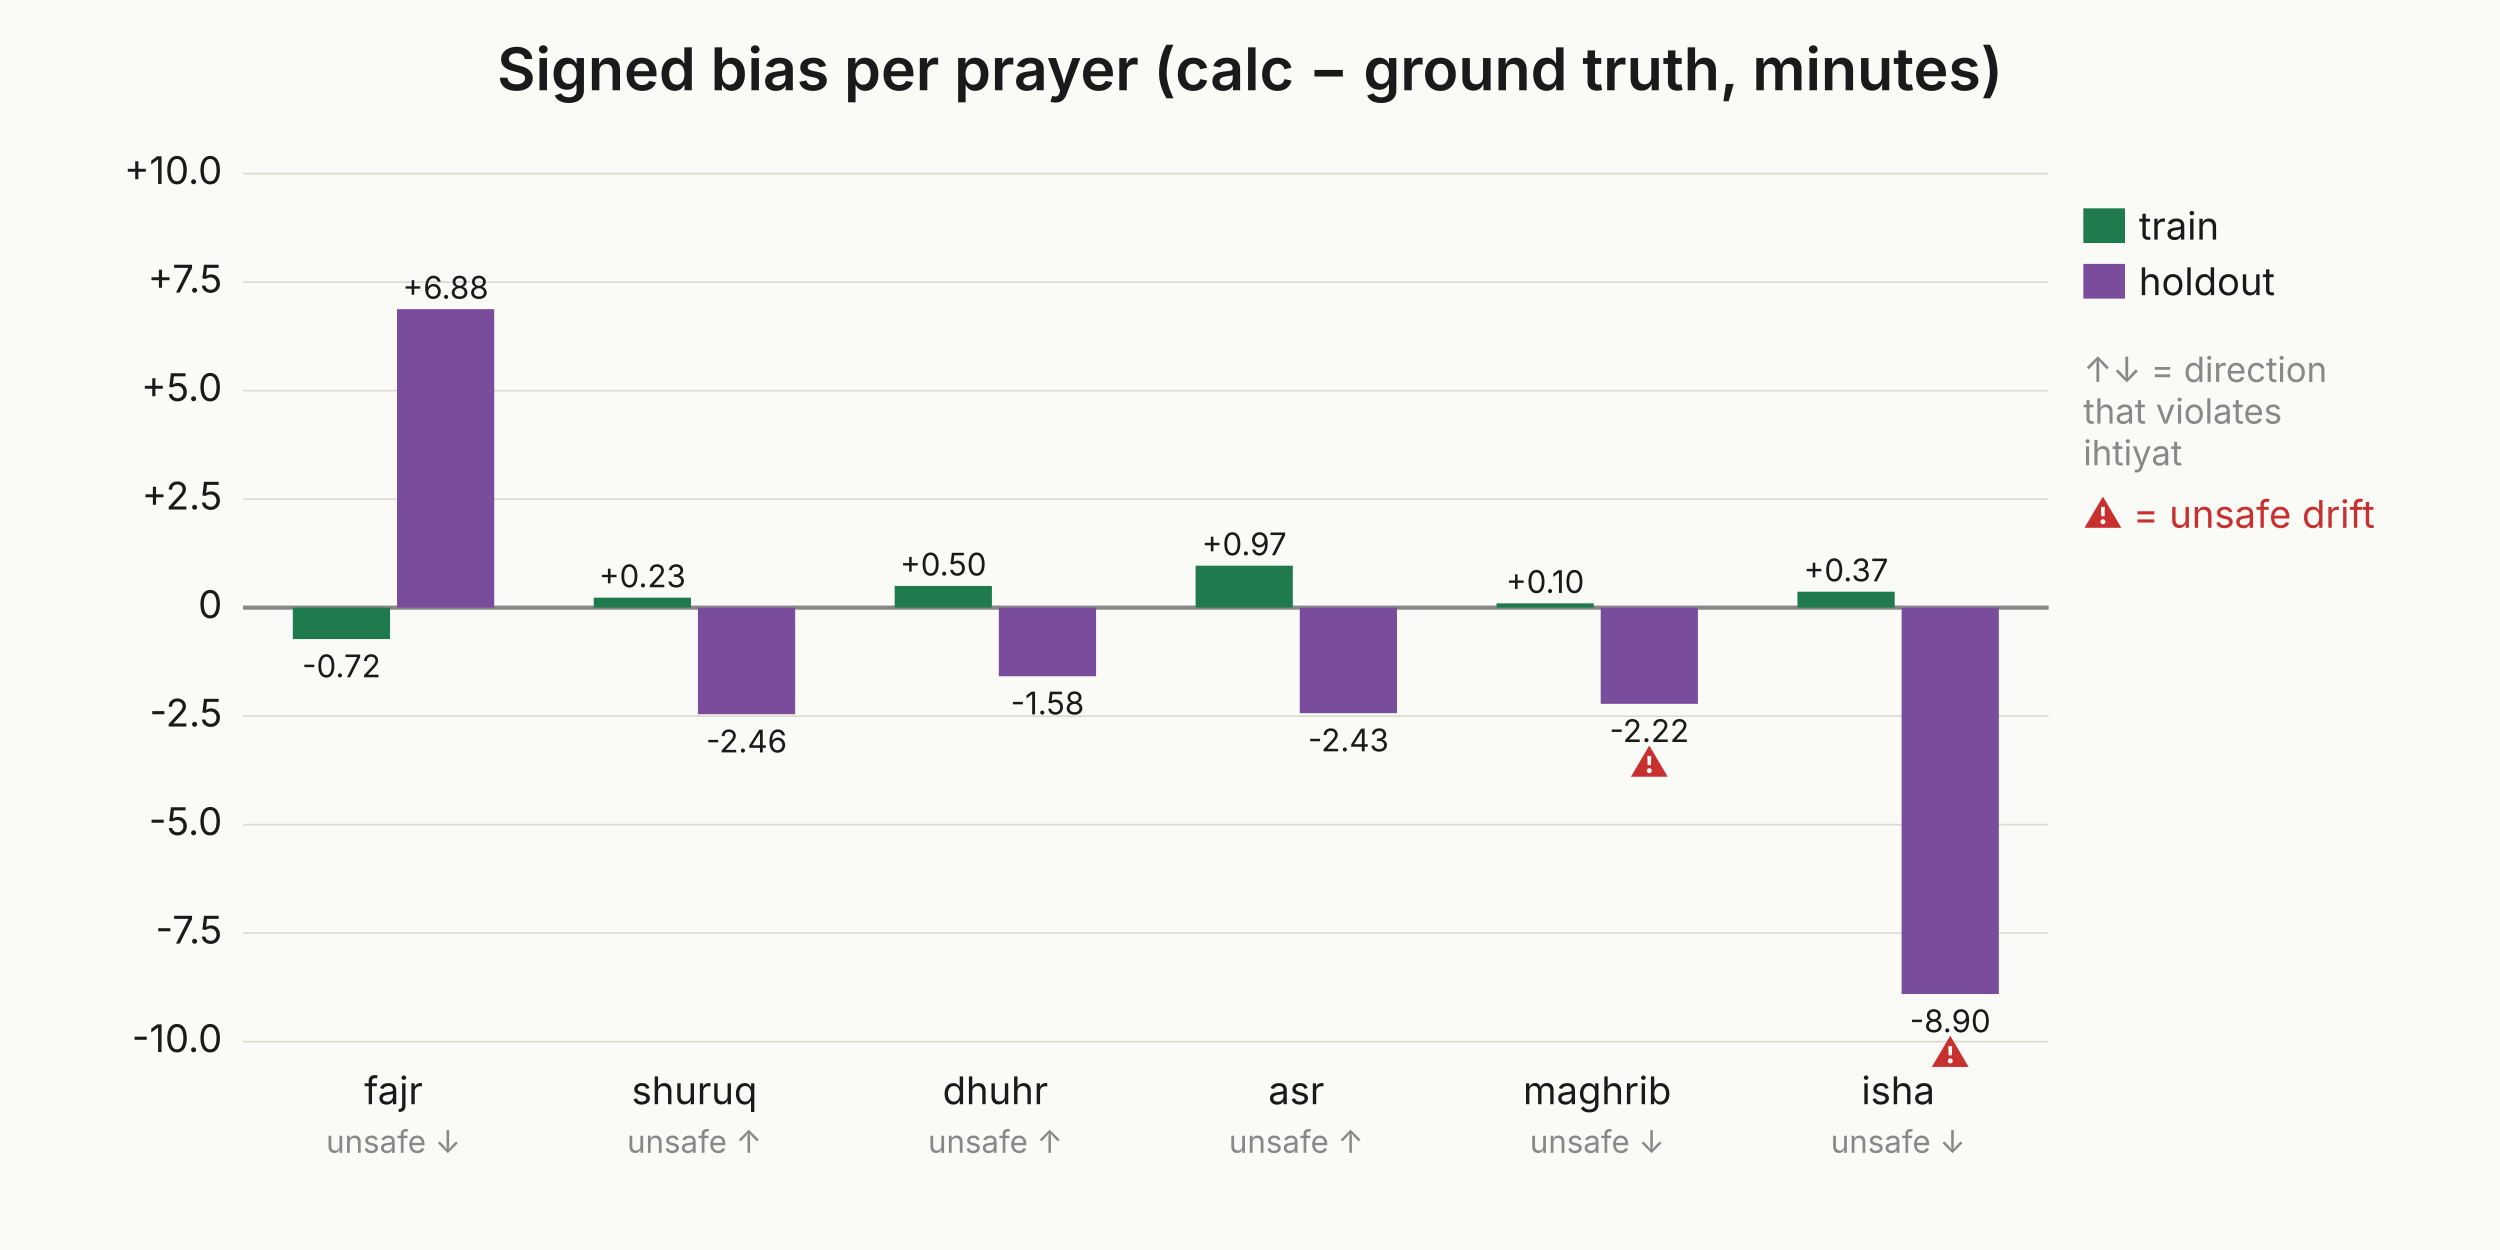
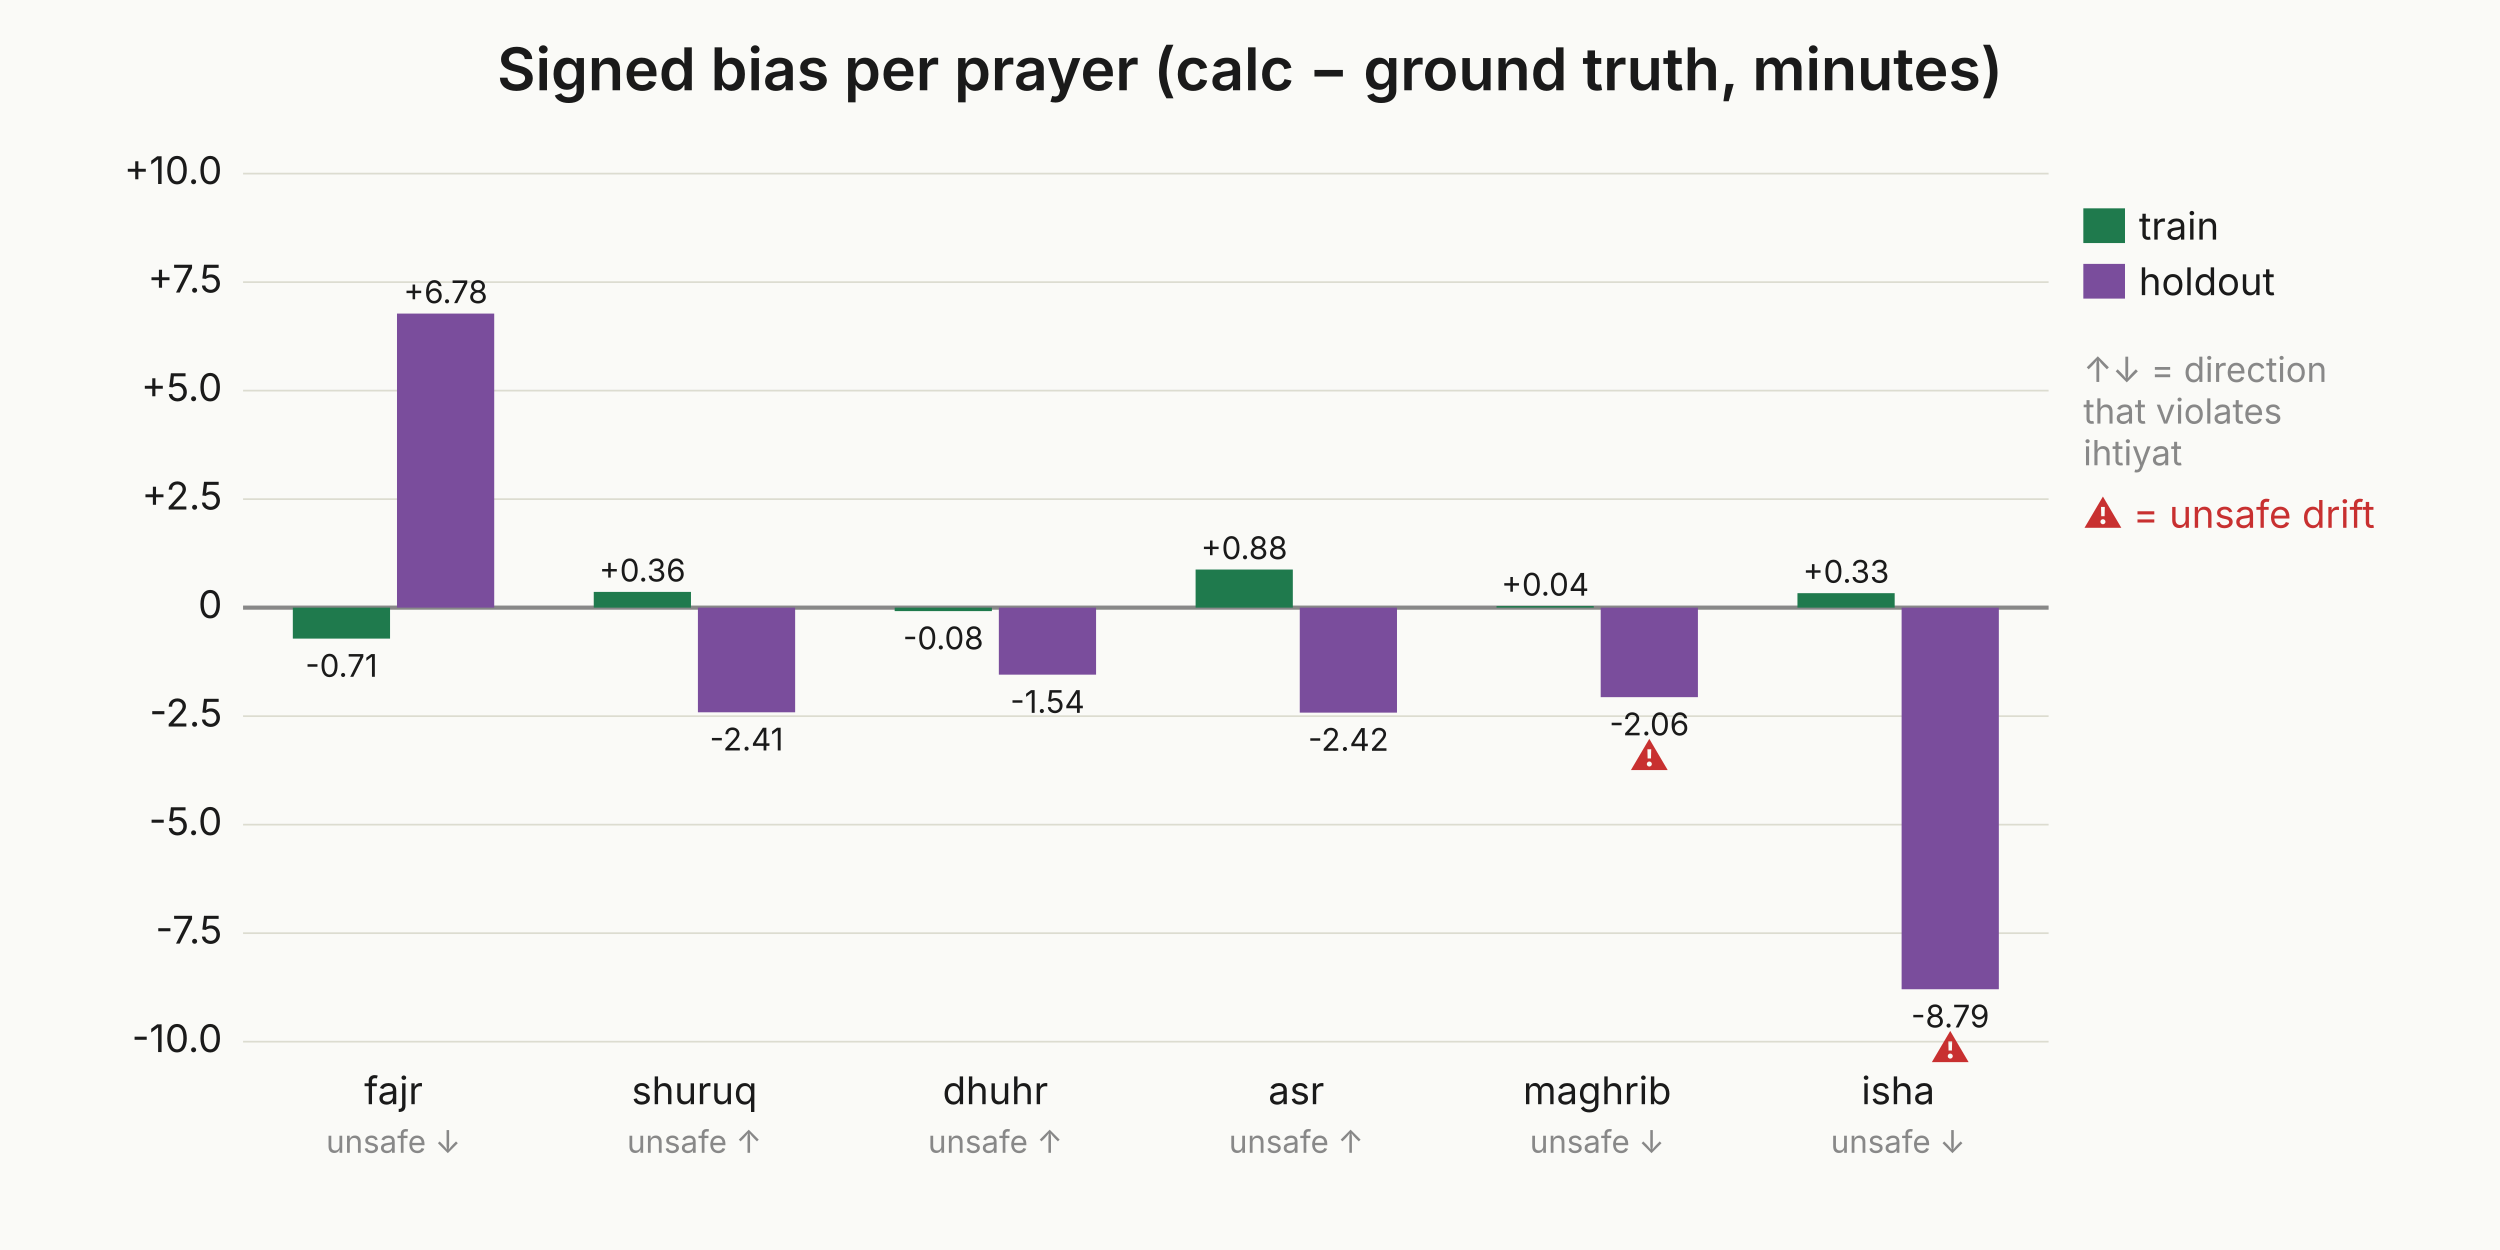
<svg xmlns="http://www.w3.org/2000/svg" viewBox="0 0 720 360" width="720" height="360" font-family="-apple-system, BlinkMacSystemFont, 'Segoe UI', system-ui, sans-serif" font-size="11">
  <rect width="720" height="360" fill="#fafaf7" />
  <text x="360" y="26" text-anchor="middle" fill="#1a1a1a" font-size="17" font-weight="600">Signed bias per prayer (calc − ground truth, minutes)</text>
  <line x1="70" y1="300" x2="590" y2="300" stroke="#dcdcd0" stroke-width="0.5" />
  <text x="64" y="303" text-anchor="end" fill="#1a1a1a">-10.0</text>
  <line x1="70" y1="268.75" x2="590" y2="268.75" stroke="#dcdcd0" stroke-width="0.5" />
  <text x="64" y="271.75" text-anchor="end" fill="#1a1a1a">-7.5</text>
  <line x1="70" y1="237.5" x2="590" y2="237.5" stroke="#dcdcd0" stroke-width="0.5" />
  <text x="64" y="240.5" text-anchor="end" fill="#1a1a1a">-5.0</text>
  <line x1="70" y1="206.25" x2="590" y2="206.25" stroke="#dcdcd0" stroke-width="0.5" />
  <text x="64" y="209.25" text-anchor="end" fill="#1a1a1a">-2.5</text>
  <line x1="70" y1="143.75" x2="590" y2="143.75" stroke="#dcdcd0" stroke-width="0.5" />
  <text x="64" y="146.75" text-anchor="end" fill="#1a1a1a">+2.5</text>
  <line x1="70" y1="112.5" x2="590" y2="112.5" stroke="#dcdcd0" stroke-width="0.5" />
  <text x="64" y="115.5" text-anchor="end" fill="#1a1a1a">+5.0</text>
  <line x1="70" y1="81.25" x2="590" y2="81.25" stroke="#dcdcd0" stroke-width="0.5" />
  <text x="64" y="84.25" text-anchor="end" fill="#1a1a1a">+7.5</text>
  <line x1="70" y1="50" x2="590" y2="50" stroke="#dcdcd0" stroke-width="0.5" />
  <text x="64" y="53" text-anchor="end" fill="#1a1a1a">+10.0</text>
  <line x1="70" y1="175" x2="590" y2="175" stroke="#888" stroke-width="1.2" />
  <text x="64" y="178" text-anchor="end" fill="#1a1a1a">0</text>
-   <rect x="84.333" y="175" width="28" height="9.048" fill="#1f7a4d" />
-   <text x="98.333" y="195.048" text-anchor="middle" fill="#1a1a1a" font-size="9">-0.72</text>
-   <rect x="114.333" y="89.033" width="28" height="85.967" fill="#7a4d9c" />
-   <text x="128.333" y="86.033" text-anchor="middle" fill="#1a1a1a" font-size="9">+6.88</text>
+   <rect x="84.333" y="175" width="28" height="8.92" fill="#1f7a4d" />
+   <text x="98.333" y="194.92" text-anchor="middle" fill="#1a1a1a" font-size="9">-0.71</text>
+   <rect x="114.333" y="90.31" width="28" height="84.69" fill="#7a4d9c" />
+   <text x="128.333" y="87.31" text-anchor="middle" fill="#1a1a1a" font-size="9">+6.78</text>
  <text x="113.333" y="318" text-anchor="middle" fill="#1a1a1a" font-size="11">fajr</text>
  <text x="113.333" y="332" text-anchor="middle" fill="#888" font-size="9">unsafe ↓</text>
-   <rect x="171" y="172.131" width="28" height="2.869" fill="#1f7a4d" />
-   <text x="185" y="169.131" text-anchor="middle" fill="#1a1a1a" font-size="9">+0.23</text>
-   <rect x="201" y="175" width="28" height="30.698" fill="#7a4d9c" />
-   <text x="215" y="216.698" text-anchor="middle" fill="#1a1a1a" font-size="9">-2.46</text>
+   <rect x="171" y="170.469" width="28" height="4.531" fill="#1f7a4d" />
+   <text x="185" y="167.469" text-anchor="middle" fill="#1a1a1a" font-size="9">+0.36</text>
+   <rect x="201" y="175" width="28" height="30.14" fill="#7a4d9c" />
+   <text x="215" y="216.14" text-anchor="middle" fill="#1a1a1a" font-size="9">-2.41</text>
  <text x="200" y="318" text-anchor="middle" fill="#1a1a1a" font-size="11">shuruq</text>
  <text x="200" y="332" text-anchor="middle" fill="#888" font-size="9">unsafe ↑</text>
-   <rect x="257.667" y="168.75" width="28" height="6.25" fill="#1f7a4d" />
-   <text x="271.667" y="165.75" text-anchor="middle" fill="#1a1a1a" font-size="9">+0.50</text>
-   <rect x="287.667" y="175" width="28" height="19.754" fill="#7a4d9c" />
-   <text x="301.667" y="205.754" text-anchor="middle" fill="#1a1a1a" font-size="9">-1.58</text>
+   <rect x="257.667" y="175" width="28" height="0.998" fill="#1f7a4d" />
+   <text x="271.667" y="186.998" text-anchor="middle" fill="#1a1a1a" font-size="9">-0.08</text>
+   <rect x="287.667" y="175" width="28" height="19.3" fill="#7a4d9c" />
+   <text x="301.667" y="205.3" text-anchor="middle" fill="#1a1a1a" font-size="9">-1.54</text>
  <text x="286.667" y="318" text-anchor="middle" fill="#1a1a1a" font-size="11">dhuhr</text>
  <text x="286.667" y="332" text-anchor="middle" fill="#888" font-size="9">unsafe ↑</text>
-   <rect x="344.333" y="162.917" width="28" height="12.083" fill="#1f7a4d" />
-   <text x="358.333" y="159.917" text-anchor="middle" fill="#1a1a1a" font-size="9">+0.97</text>
-   <rect x="374.333" y="175" width="28" height="30.391" fill="#7a4d9c" />
-   <text x="388.333" y="216.391" text-anchor="middle" fill="#1a1a1a" font-size="9">-2.43</text>
+   <rect x="344.333" y="164.026" width="28" height="10.974" fill="#1f7a4d" />
+   <text x="358.333" y="161.026" text-anchor="middle" fill="#1a1a1a" font-size="9">+0.88</text>
+   <rect x="374.333" y="175" width="28" height="30.238" fill="#7a4d9c" />
+   <text x="388.333" y="216.238" text-anchor="middle" fill="#1a1a1a" font-size="9">-2.42</text>
  <text x="373.333" y="318" text-anchor="middle" fill="#1a1a1a" font-size="11">asr</text>
  <text x="373.333" y="332" text-anchor="middle" fill="#888" font-size="9">unsafe ↑</text>
-   <rect x="431" y="173.762" width="28" height="1.238" fill="#1f7a4d" />
-   <text x="445" y="170.762" text-anchor="middle" fill="#1a1a1a" font-size="9">+0.10</text>
-   <rect x="461" y="175" width="28" height="27.704" fill="#7a4d9c" />
-   <text x="475" y="213.704" text-anchor="middle" fill="#1a1a1a" font-size="9">-2.22</text>
-   <text x="475" y="223.704" text-anchor="middle" fill="#c83030" font-size="11">⚠</text>
+   <rect x="431" y="174.543" width="28" height="0.457" fill="#1f7a4d" />
+   <text x="445" y="171.543" text-anchor="middle" fill="#1a1a1a" font-size="9">+0.04</text>
+   <rect x="461" y="175" width="28" height="25.781" fill="#7a4d9c" />
+   <text x="475" y="211.781" text-anchor="middle" fill="#1a1a1a" font-size="9">-2.06</text>
+   <text x="475" y="221.781" text-anchor="middle" fill="#c83030" font-size="11">⚠</text>
  <text x="460" y="318" text-anchor="middle" fill="#1a1a1a" font-size="11">maghrib</text>
  <text x="460" y="332" text-anchor="middle" fill="#888" font-size="9">unsafe ↓</text>
-   <rect x="517.667" y="170.417" width="28" height="4.583" fill="#1f7a4d" />
-   <text x="531.667" y="167.417" text-anchor="middle" fill="#1a1a1a" font-size="9">+0.37</text>
-   <rect x="547.667" y="175" width="28" height="111.283" fill="#7a4d9c" />
-   <text x="561.667" y="297.283" text-anchor="middle" fill="#1a1a1a" font-size="9">-8.90</text>
-   <text x="561.667" y="307.283" text-anchor="middle" fill="#c83030" font-size="11">⚠</text>
+   <rect x="517.667" y="170.833" width="28" height="4.167" fill="#1f7a4d" />
+   <text x="531.667" y="167.833" text-anchor="middle" fill="#1a1a1a" font-size="9">+0.33</text>
+   <rect x="547.667" y="175" width="28" height="109.903" fill="#7a4d9c" />
+   <text x="561.667" y="295.903" text-anchor="middle" fill="#1a1a1a" font-size="9">-8.79</text>
+   <text x="561.667" y="305.903" text-anchor="middle" fill="#c83030" font-size="11">⚠</text>
  <text x="546.667" y="318" text-anchor="middle" fill="#1a1a1a" font-size="11">isha</text>
  <text x="546.667" y="332" text-anchor="middle" fill="#888" font-size="9">unsafe ↓</text>
  <rect x="600" y="60" width="12" height="10" fill="#1f7a4d" />
  <text x="616" y="69" fill="#1a1a1a">train</text>
  <rect x="600" y="76" width="12" height="10" fill="#7a4d9c" />
  <text x="616" y="85" fill="#1a1a1a">holdout</text>
  <text x="600" y="110" fill="#888" font-size="10">↑↓ = direction</text>
  <text x="600" y="122" fill="#888" font-size="10">that violates</text>
  <text x="600" y="134" fill="#888" font-size="10">ihtiyat</text>
  <text x="600" y="152" fill="#c83030" font-size="11">⚠ = unsafe drift</text>
</svg>
